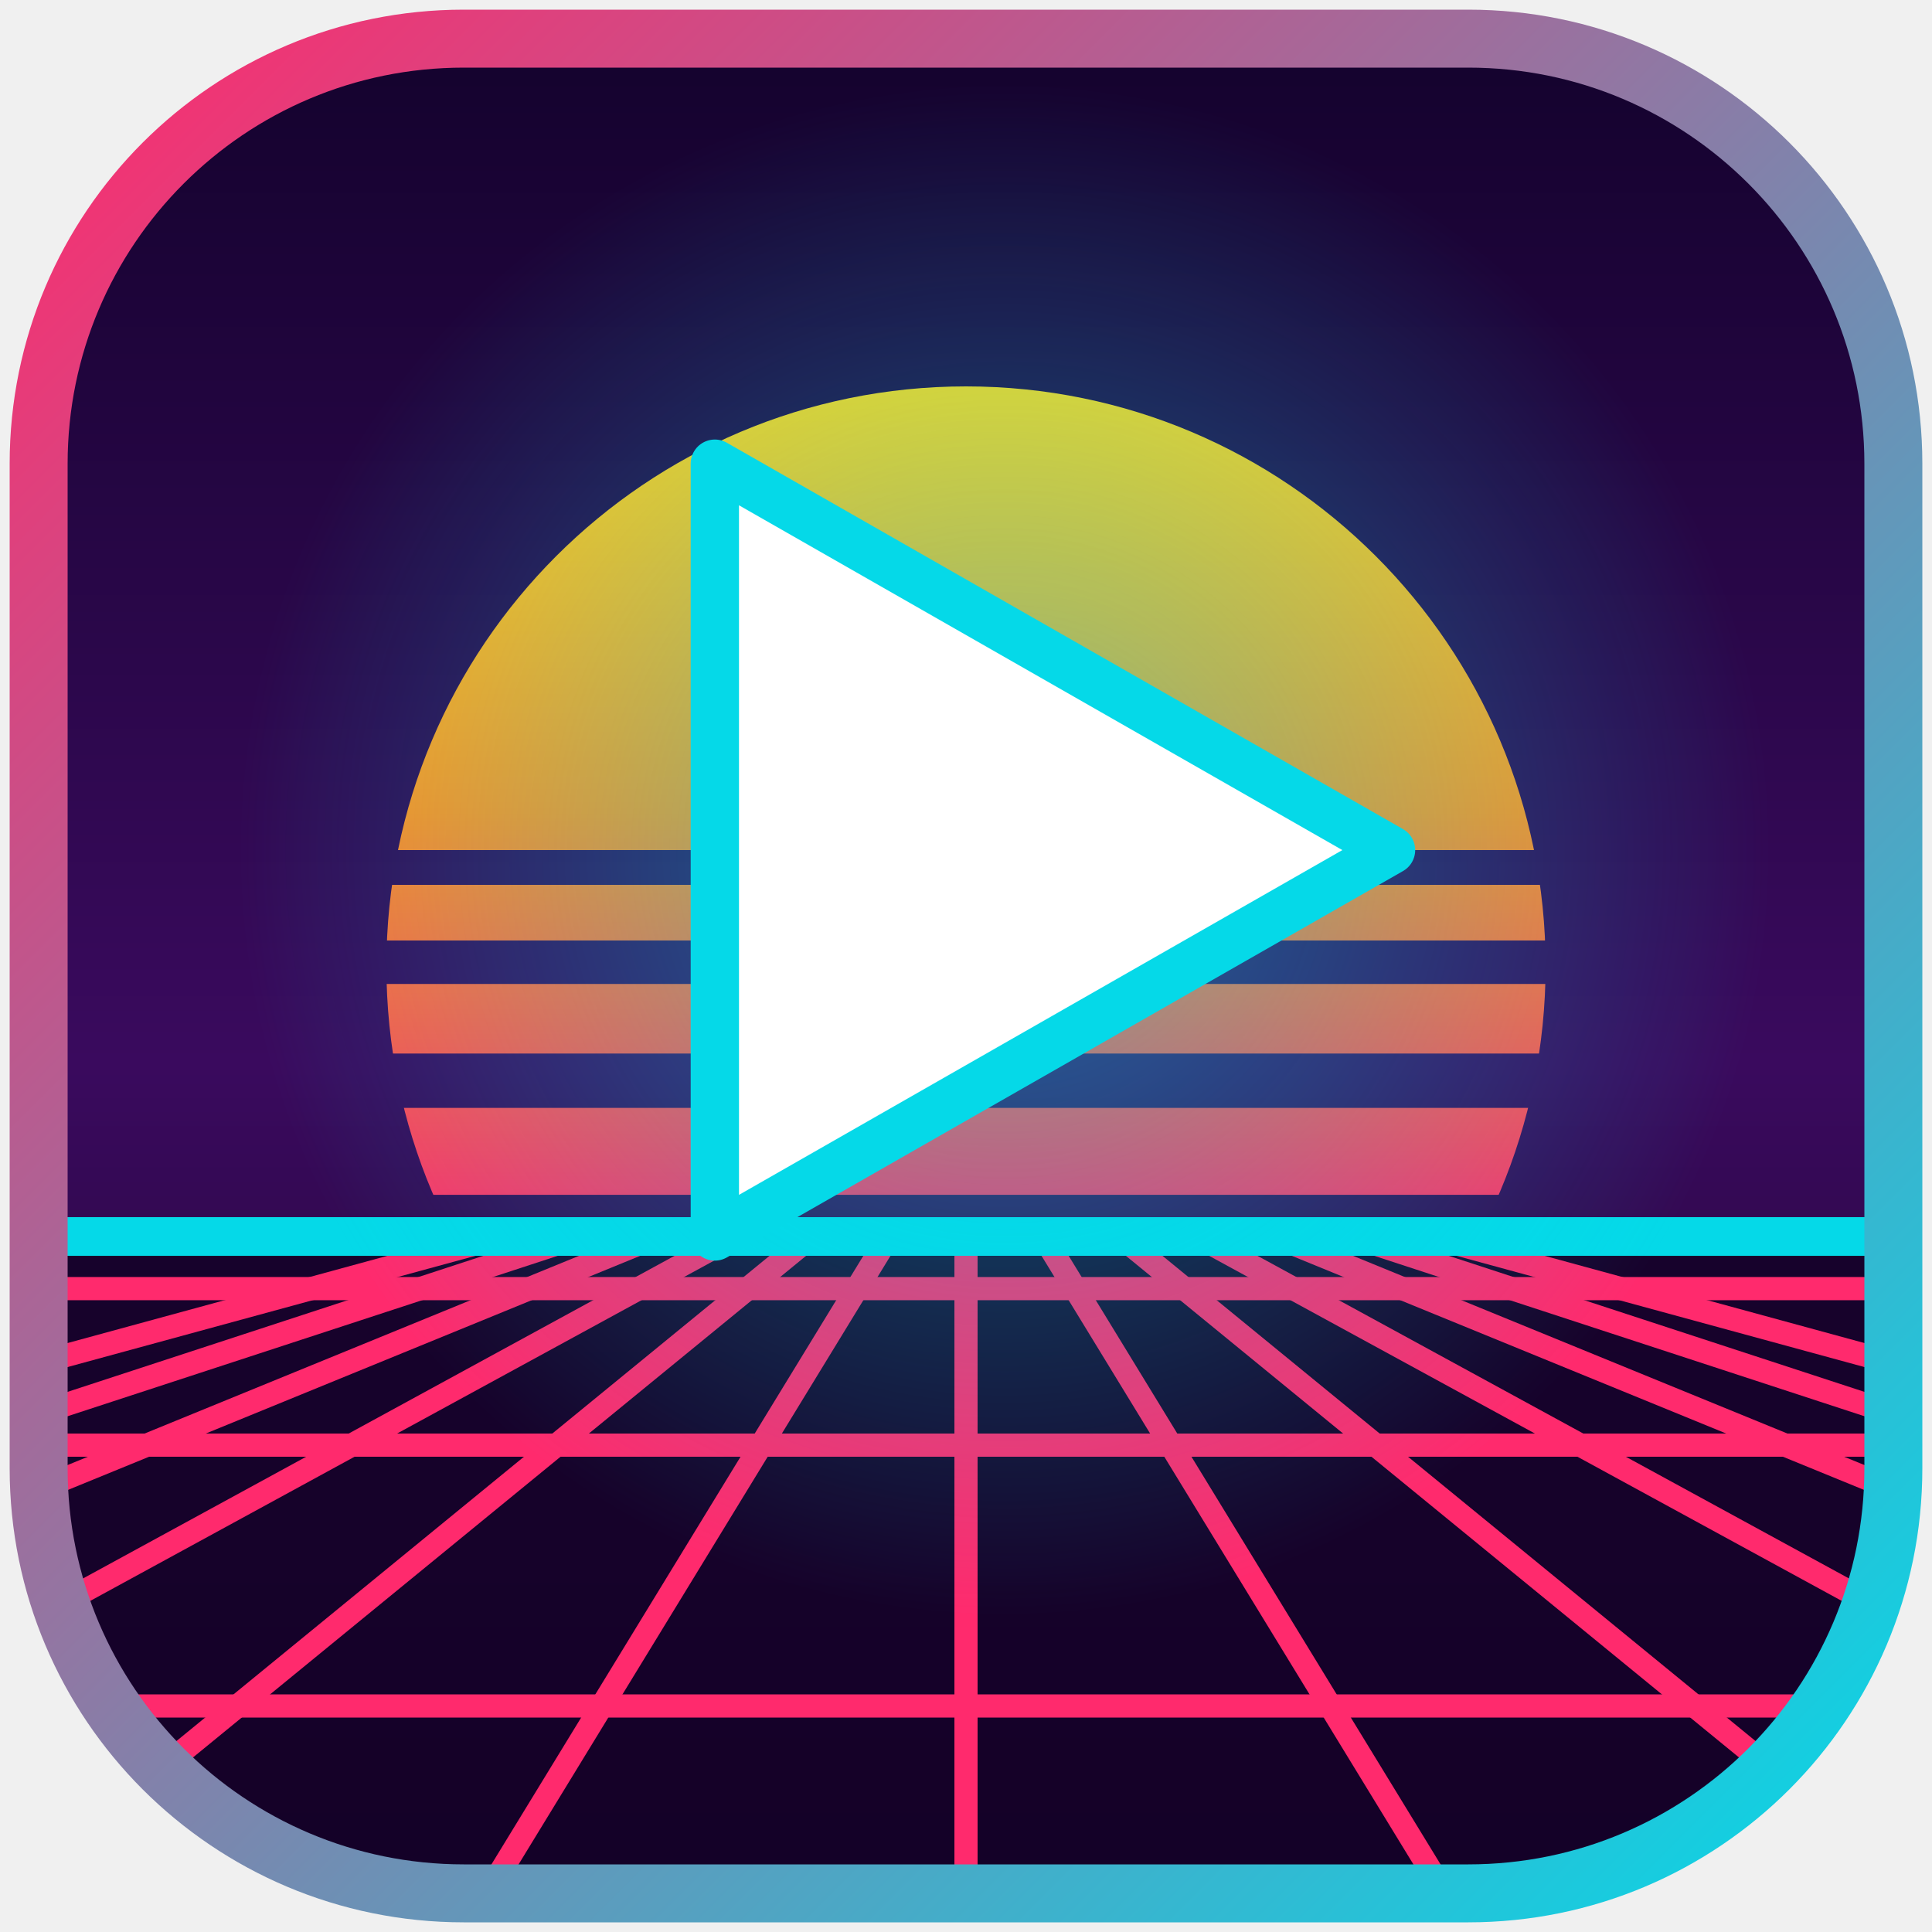
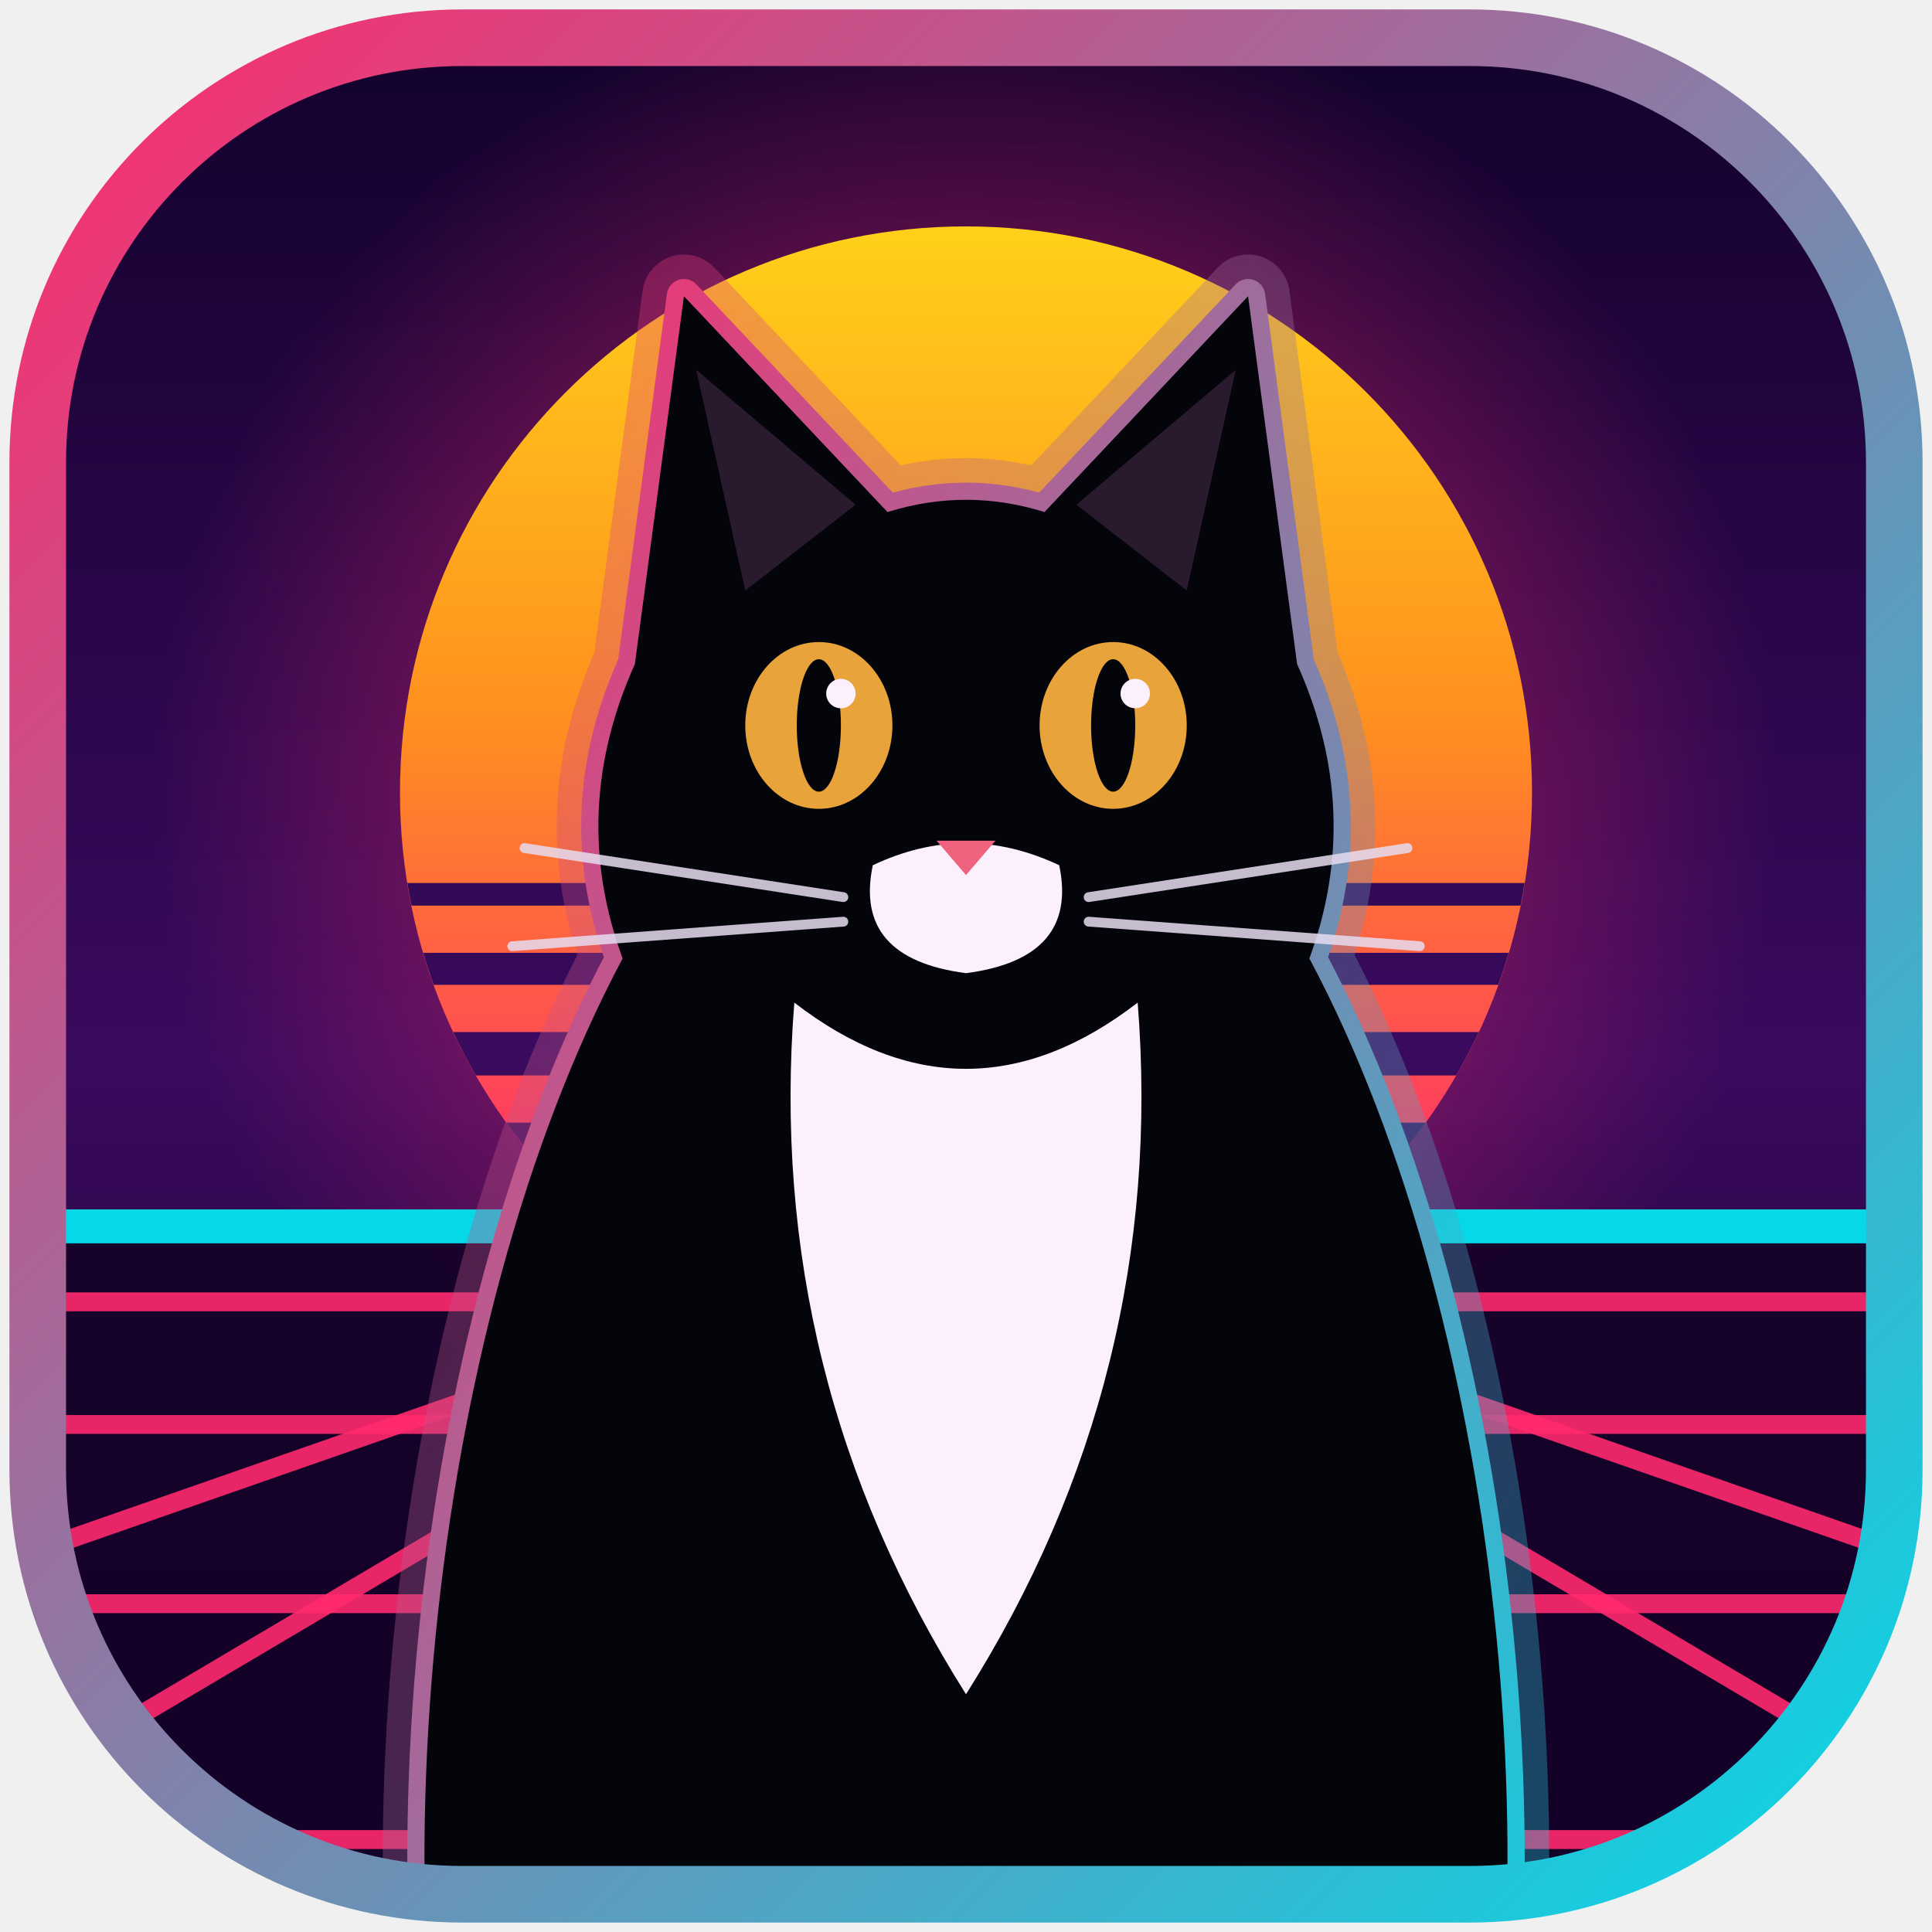
- <svg xmlns="http://www.w3.org/2000/svg" viewBox="0 0 256 256" width="256" height="256">
+ <svg xmlns="http://www.w3.org/2000/svg" xmlns:xlink="http://www.w3.org/1999/xlink" width="1024" height="1024" viewBox="0 0 1024 1024">
  <defs>
-     <linearGradient id="bg" x1="0" y1="0" x2="0" y2="1">
+     <linearGradient id="bg" gradientUnits="userSpaceOnUse" x1="0" y1="0" x2="0" y2="1024">
      <stop offset="0" stop-color="#12022b" />
-       <stop offset=".55" stop-color="#3a0a5e" />
+       <stop offset="0.55" stop-color="#3a0a5e" />
      <stop offset="1" stop-color="#14031f" />
    </linearGradient>
-     <linearGradient id="sun" gradientUnits="userSpaceOnUse" x1="0" y1="51.2" x2="0" y2="163.84">
+     <linearGradient id="sun" gradientUnits="userSpaceOnUse" x1="0" y1="110" x2="0" y2="650">
      <stop offset="0" stop-color="#ffd319" />
-       <stop offset=".5" stop-color="#ff901f" />
+       <stop offset="0.5" stop-color="#ff901f" />
      <stop offset="1" stop-color="#ff2a6d" />
    </linearGradient>
-     <linearGradient id="border" x1="0" y1="0" x2="1" y2="1">
+     <linearGradient id="neon" x1="0" y1="0" x2="1" y2="1">
      <stop offset="0" stop-color="#ff2a6d" />
      <stop offset="1" stop-color="#05d9e8" />
    </linearGradient>
-     <radialGradient id="glow">
-       <stop offset="0" stop-color="#05d9e8" stop-opacity=".47" />
-       <stop offset="1" stop-color="#05d9e8" stop-opacity="0" />
+     <radialGradient id="halo" gradientUnits="userSpaceOnUse" cx="512" cy="420" r="430">
+       <stop offset="0.55" stop-color="#ff2a6d" stop-opacity="0.35" />
+       <stop offset="1" stop-color="#ff2a6d" stop-opacity="0" />
    </radialGradient>
-     <clipPath id="clip">
-       <rect x="5.12" y="5.12" width="245.76" height="245.76" rx="56.32" />
+     <clipPath id="frame">
+       <rect x="20" y="20" width="984" height="984" rx="225" />
    </clipPath>
-     <mask id="stripes">
-       <rect width="256" height="163.84" fill="#fff" />
-       <rect y="112.64" width="256" height="4.61" fill="#000" />
-       <rect y="124.62" width="256" height="5.76" fill="#000" />
-       <rect y="139.6" width="256" height="7.2" fill="#000" />
-       <rect y="158.32" width="256" height="9" fill="#000" />
-     </mask>
+     <path id="sil" d="M165 180 L185 30 L268 118 Q300 108 332 118 L415 30 L435 180 Q462 240 440 300 C520 450 545 700 495 860 L105 860 C55 700 80 450 160 300 Q138 240 165 180 Z" />
  </defs>
-   <g clip-path="url(#clip)">
-     <rect width="256" height="256" fill="url(#bg)" />
-     <circle cx="128" cy="128" r="76.8" fill="url(#sun)" mask="url(#stripes)" />
-     <rect y="163.84" width="256" height="92.16" fill="#140228" fill-opacity=".9" />
-     <g stroke="#ff2a6d" stroke-width="3.07">
-       <line x1="66.56" y1="163.84" x2="-271.36" y2="256" />
-       <line x1="76.8" y1="163.84" x2="-204.8" y2="256" />
-       <line x1="87.04" y1="163.84" x2="-138.24" y2="256" />
-       <line x1="97.28" y1="163.84" x2="-71.68" y2="256" />
-       <line x1="107.52" y1="163.84" x2="-5.12" y2="256" />
-       <line x1="117.76" y1="163.84" x2="61.44" y2="256" />
-       <line x1="128" y1="163.84" x2="128" y2="256" />
-       <line x1="138.24" y1="163.84" x2="194.56" y2="256" />
-       <line x1="148.48" y1="163.84" x2="261.12" y2="256" />
-       <line x1="158.72" y1="163.84" x2="327.68" y2="256" />
-       <line x1="168.96" y1="163.84" x2="394.24" y2="256" />
-       <line x1="179.2" y1="163.84" x2="460.8" y2="256" />
-       <line x1="189.44" y1="163.84" x2="527.36" y2="256" />
-       <line x1="0" y1="163.84" x2="256" y2="163.84" />
-       <line x1="0" y1="170.75" x2="256" y2="170.75" />
-       <line x1="0" y1="191.49" x2="256" y2="191.49" />
-       <line x1="0" y1="226.05" x2="256" y2="226.05" />
+   <g clip-path="url(#frame)">
+     <rect width="1024" height="1024" fill="url(#bg)" />
+     <circle cx="512" cy="420" r="430" fill="url(#halo)" />
+     <circle cx="512" cy="420" r="300" fill="url(#sun)" />
+     <g fill="url(#bg)">
+       <path d="M215.9 468 L808.1 468 A300 300 0 0 1 805.9 480 L218.1 480 A300 300 0 0 1 215.9 468 Z" />
+       <path d="M224.3 505 L799.7 505 A300 300 0 0 1 794.1 522 L229.9 522 A300 300 0 0 1 224.3 505 Z" />
+       <path d="M240.2 547 L783.8 547 A300 300 0 0 1 771.8 570 L252.2 570 A300 300 0 0 1 240.2 547 Z" />
+       <path d="M268.3 595 L755.7 595 A300 300 0 0 1 731.0 625 L293.0 625 A300 300 0 0 1 268.3 595 Z" />
    </g>
-     <line x1="0" y1="163.84" x2="256" y2="163.84" stroke="#05d9e8" stroke-width="5.12" />
-     <circle cx="133.12" cy="112.64" r="102.4" fill="url(#glow)" />
-     <path d="M94.72 61.44L184.32 112.64L94.72 163.84Z" fill="#fff" stroke="#05d9e8" stroke-width="6.4" stroke-linejoin="round" />
+     <rect x="0" y="650" width="1024" height="374" fill="#140228" fill-opacity="0.92" />
+     <g stroke="#ff2a6d" stroke-width="10" stroke-opacity="0.9">
+       <line x1="512" y1="650" x2="-560" y2="1024" />
+       <line x1="512" y1="650" x2="-120" y2="1024" />
+       <line x1="512" y1="650" x2="250" y2="1024" />
+       <line x1="512" y1="650" x2="774" y2="1024" />
+       <line x1="512" y1="650" x2="1144" y2="1024" />
+       <line x1="512" y1="650" x2="1584" y2="1024" />
+       <line x1="0" y1="690" x2="1024" y2="690" />
+       <line x1="0" y1="755" x2="1024" y2="755" />
+       <line x1="0" y1="850" x2="1024" y2="850" />
+       <line x1="0" y1="975" x2="1024" y2="975" />
+     </g>
+     <line x1="0" y1="650" x2="1024" y2="650" stroke="#05d9e8" stroke-width="18" />
+     <g transform="translate(122,118) scale(1.3)">
+       <use xlink:href="#sil" fill="none" stroke="url(#neon)" stroke-width="34" stroke-opacity="0.35" stroke-linejoin="round" />
+       <use xlink:href="#sil" fill="none" stroke="url(#neon)" stroke-width="14" stroke-linejoin="round" />
+       <use xlink:href="#sil" fill="#04040b" />
+       <path d="M190 60 L210 150 L255 115 Z M410 60 L390 150 L345 115 Z" fill="#2a1a2e" />
+       <path d="M230 318 Q300 372 370 318 Q382 470 300 600 Q218 470 230 318 Z" fill="#fbf0fb" />
+       <path d="M262 262 Q300 244 338 262 Q346 300 300 306 Q254 300 262 262 Z" fill="#fbf0fb" />
+       <path d="M288 252 L312 252 L300 266 Z" fill="#ef637e" />
+       <ellipse cx="240" cy="205" rx="30" ry="34" fill="#e8a33a" />
+       <ellipse cx="360" cy="205" rx="30" ry="34" fill="#e8a33a" />
+       <ellipse cx="240" cy="205" rx="9" ry="27" fill="#04040b" />
+       <ellipse cx="360" cy="205" rx="9" ry="27" fill="#04040b" />
+       <circle cx="249" cy="192" r="6" fill="#fbf0fb" />
+       <circle cx="369" cy="192" r="6" fill="#fbf0fb" />
+       <g stroke="#e6dcf0" stroke-width="4" stroke-opacity="0.85" stroke-linecap="round">
+         <line x1="250" y1="275" x2="120" y2="255" />
+         <line x1="250" y1="285" x2="115" y2="295" />
+         <line x1="350" y1="275" x2="480" y2="255" />
+         <line x1="350" y1="285" x2="485" y2="295" />
+       </g>
+     </g>
  </g>
-   <rect x="5.12" y="5.12" width="245.76" height="245.76" rx="56.32" fill="none" stroke="url(#border)" stroke-width="7.68" />
+   <rect x="20" y="20" width="984" height="984" rx="225" fill="none" stroke="url(#neon)" stroke-width="30" />
</svg>
